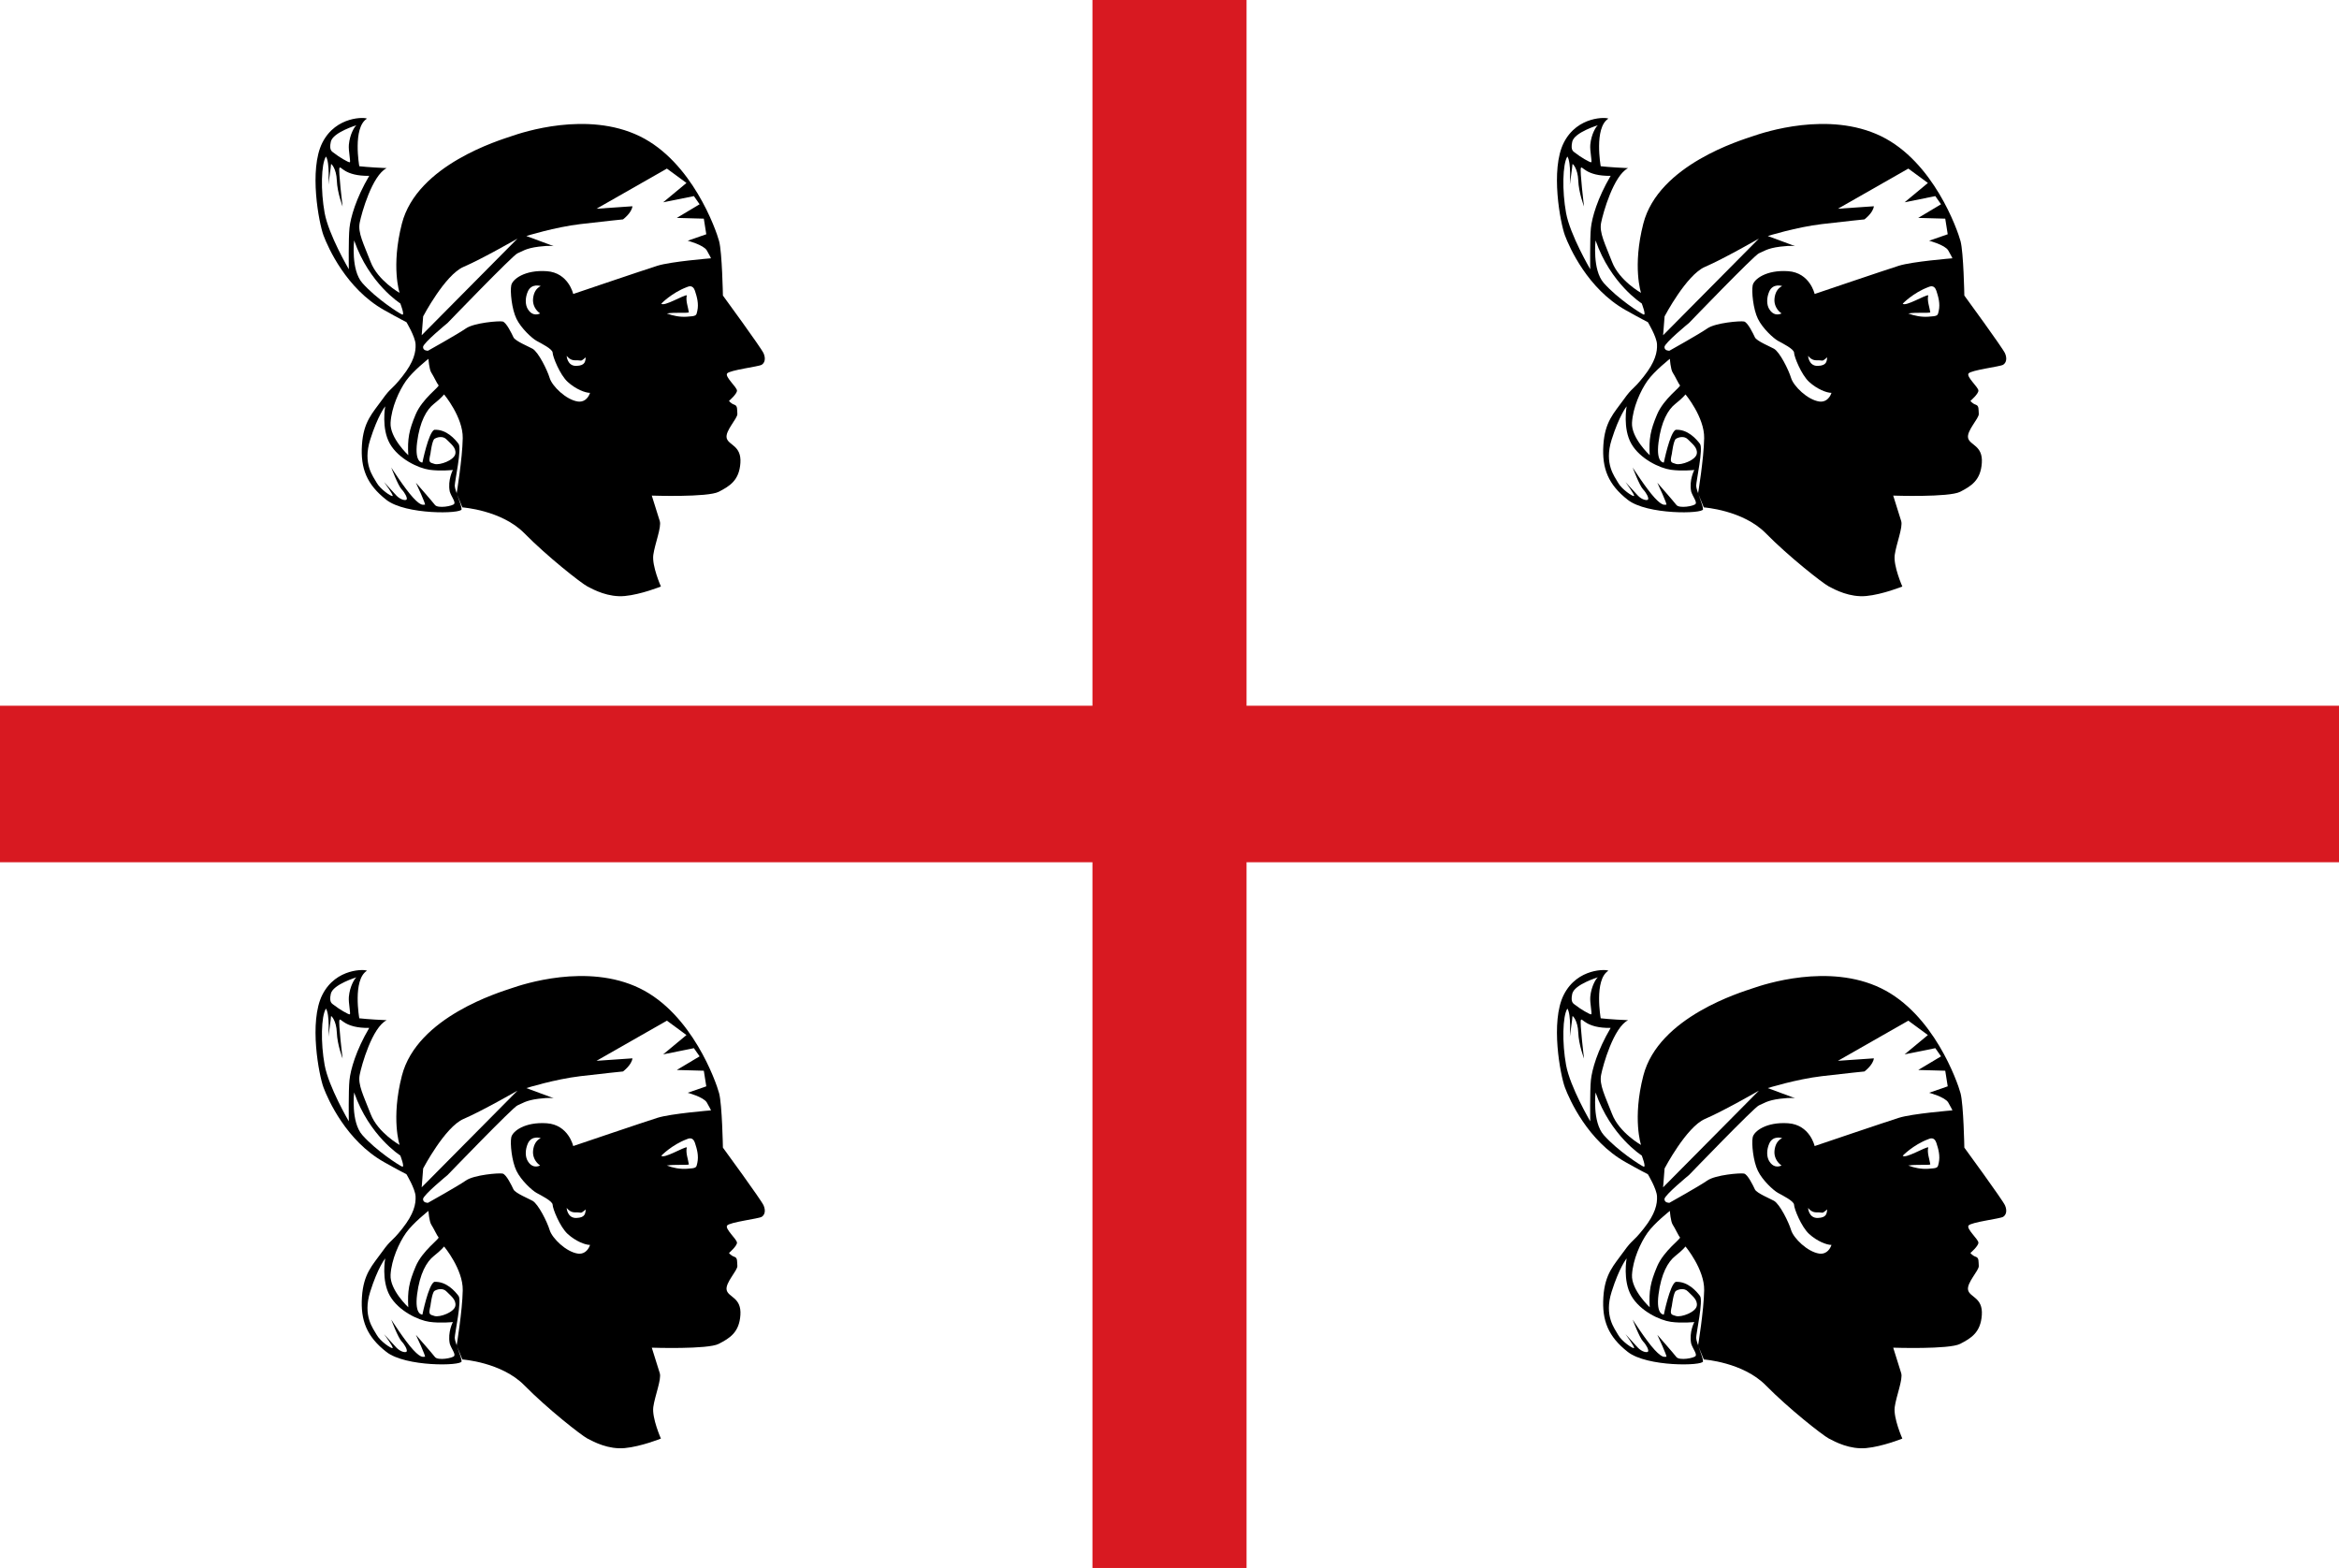
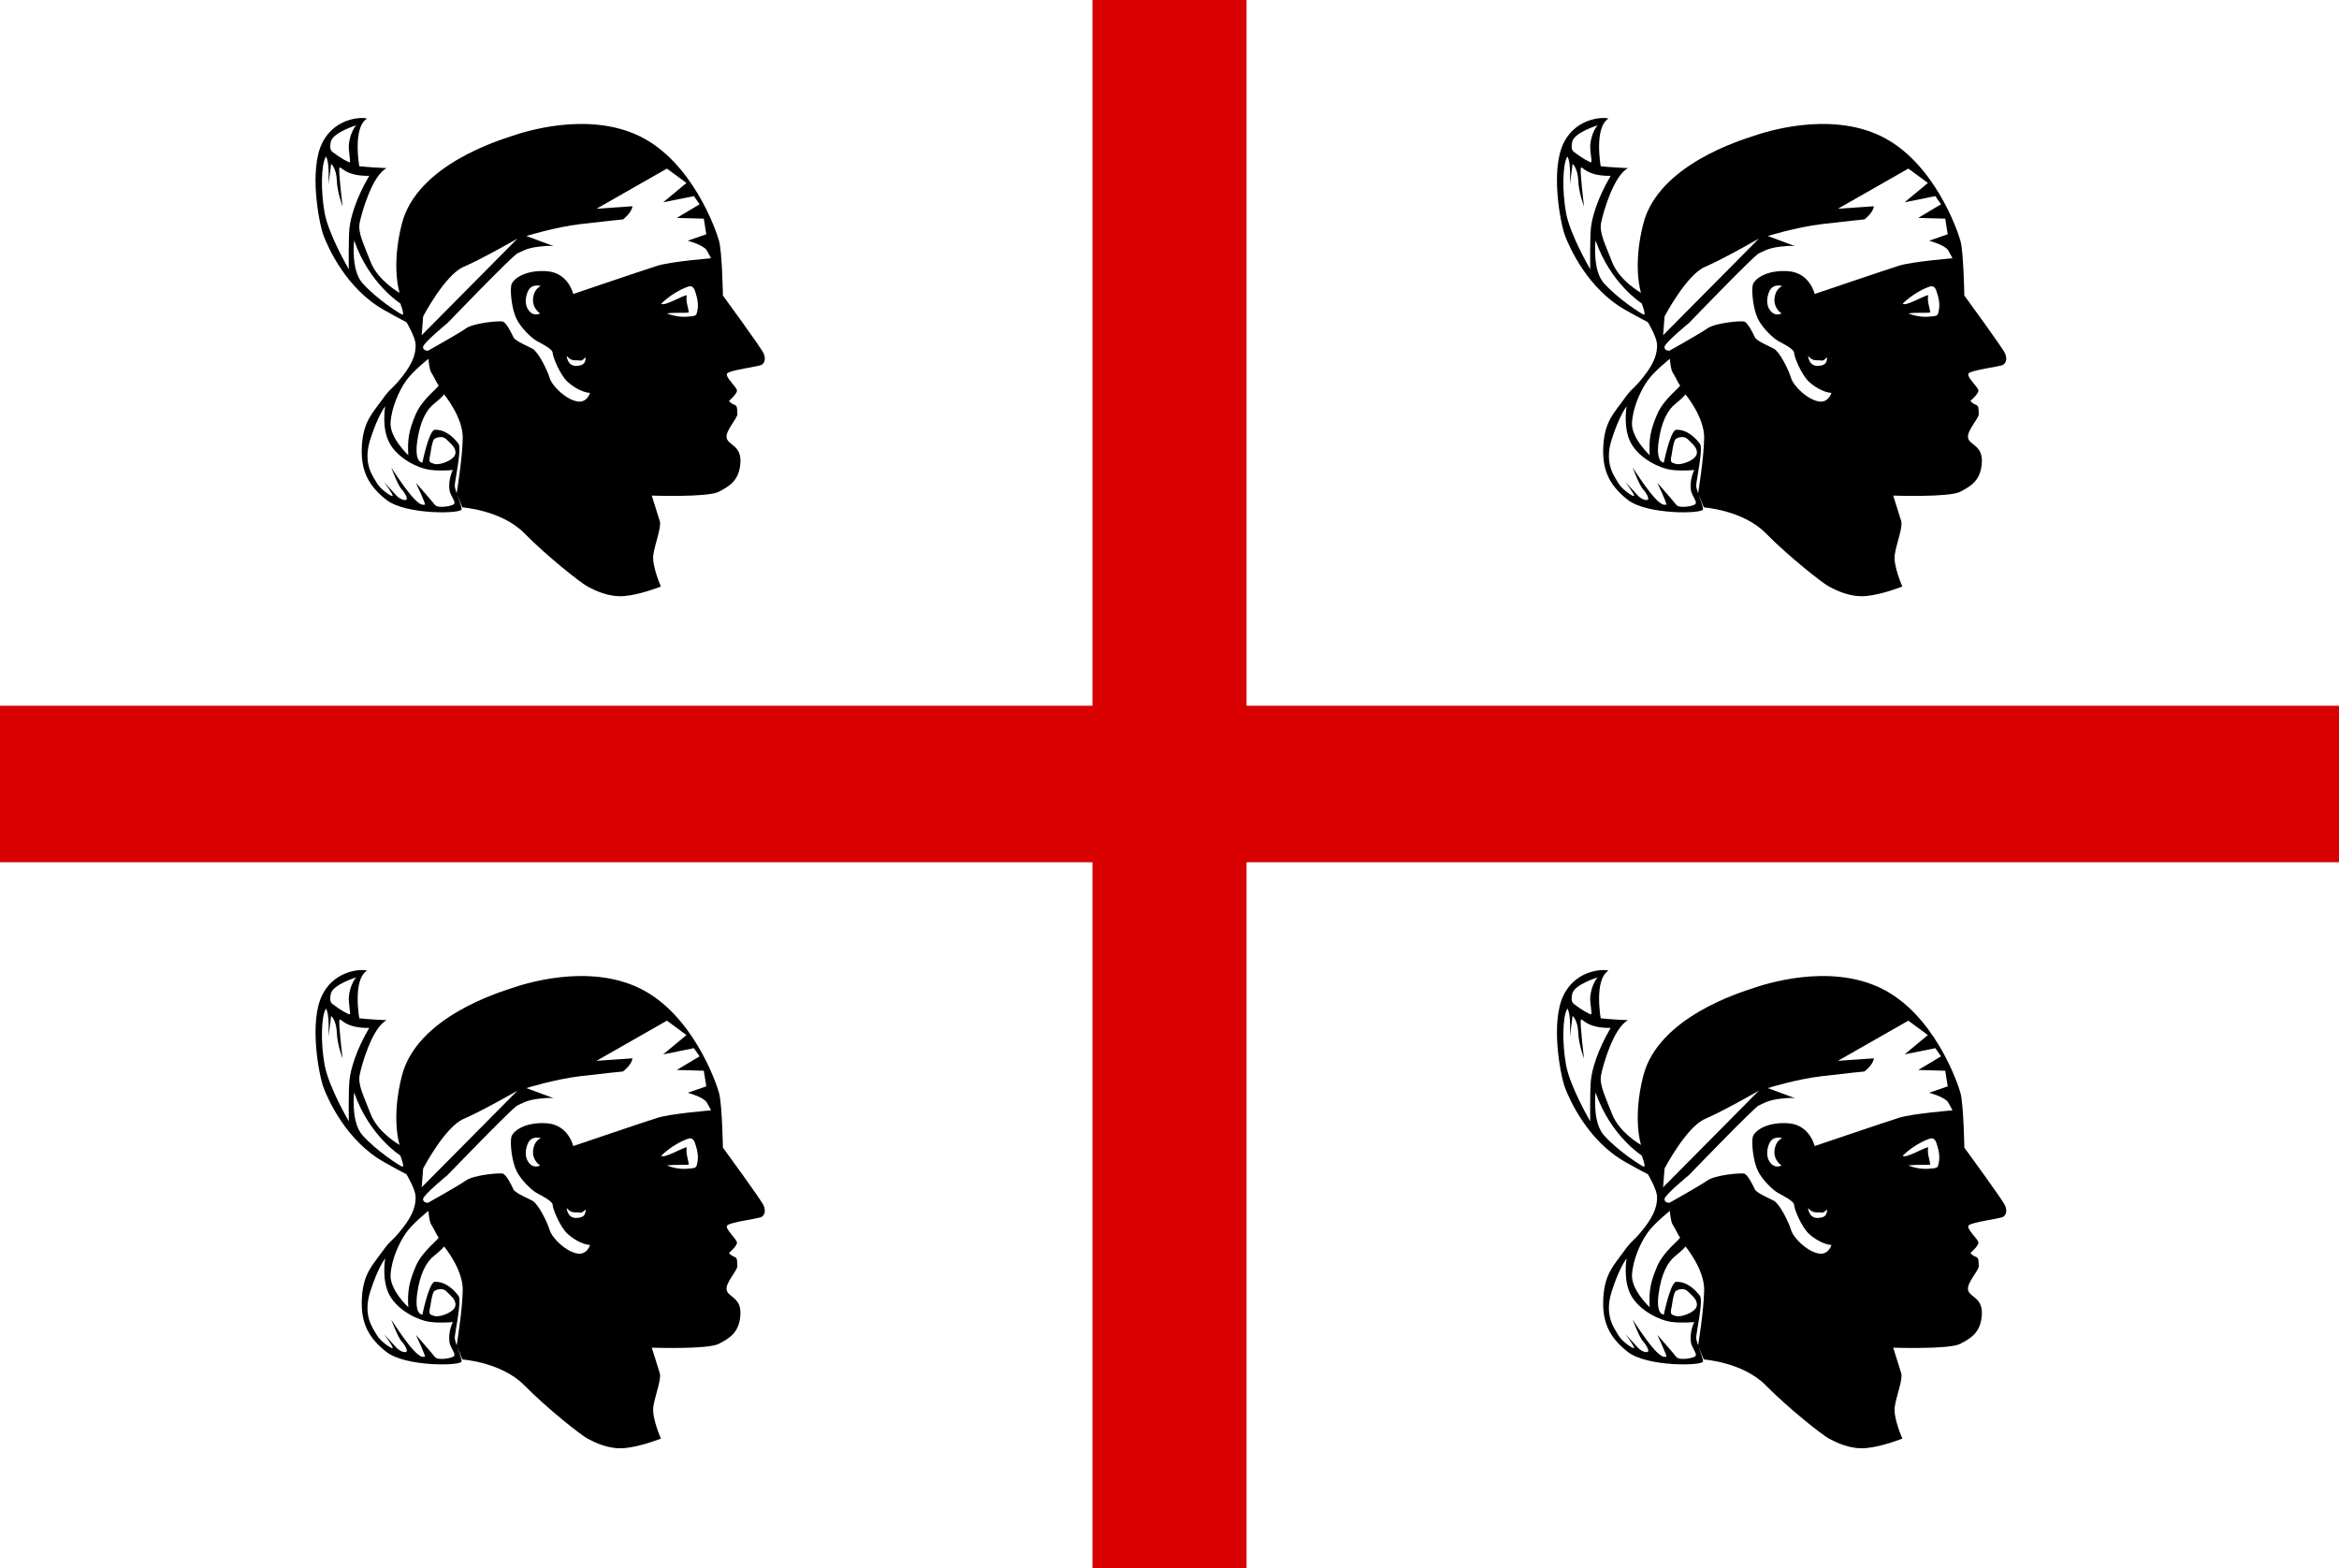
<svg xmlns="http://www.w3.org/2000/svg" version="1.0" width="895" height="600" id="svg2413">
  <defs id="defs2415" />
  <g id="g3688">
    <rect width="895" height="600" x="2.13e-006" y="-5e-007" id="rect3367" style="fill:#ffffff;fill-opacity:1;fill-rule:evenodd;stroke:none;stroke-width:1px;marker:none;visibility:visible;display:inline;overflow:visible;enable-background:accumulate" />
-     <path d="m 418.019,-5e-7 0,270.053 -418.019,0 0,59.894 418.019,0 0,270.053 58.963,0 0,-270.053 418.019,0 0,-59.894 -418.019,0 0,-270.053 -58.963,0 z" id="rect3322" style="fill:#d81921;fill-opacity:1;fill-rule:evenodd;stroke:none;stroke-width:1px;marker:none;visibility:visible;display:inline;overflow:visible;enable-background:accumulate" />
+     <path d="m 418.019,-5e-7 0,270.053 -418.019,0 0,59.894 418.019,0 0,270.053 58.963,0 0,-270.053 418.019,0 0,-59.894 -418.019,0 0,-270.053 -58.963,0 z" id="rect3322" style="fill:#d80000;fill-opacity:1;fill-rule:evenodd;stroke:none;stroke-width:1px;marker:none;visibility:visible;display:inline;overflow:visible;enable-background:accumulate" />
    <g transform="matrix(0.7558127,0,0,0.7558127,127.9549,-67.30734)" id="g3230">
      <path d="m 170.804,48.708 c -0.578,-0.77 -15.598,-1.541 -22.53,12.131 -6.932,13.672 -1.733,40.823 0.578,46.985 2.311,6.162 11.541,26.981 30.618,37.742 7.51,4.236 11.361,6.162 11.361,6.162 0,0 4.429,7.317 4.622,11.169 0.193,3.851 -0.77,8.858 -6.74,16.368 -5.969,7.51 -5.392,5.007 -10.206,11.746 -4.814,6.74 -9.436,10.976 -10.206,22.915 -0.77,11.939 2.503,20.027 12.324,27.729 9.821,7.703 38.128,7.125 38.128,4.814 0,-2.311 -3.466,-9.628 -3.466,-11.939 0,-2.311 3.659,-18.871 1.926,-21.182 -1.733,-2.311 -6.162,-7.51 -12.324,-7.125 -2.947,1.533 -5.969,16.56 -5.969,16.56 0,0 -4.044,0.385 -2.696,-10.206 1.348,-10.591 4.814,-16.56 8.473,-19.449 3.659,-2.888 5.199,-4.814 5.199,-4.814 0,0 9.628,11.554 9.436,22.145 -0.193,10.591 -3.081,27.922 -3.081,27.922 l 2.888,7.125 c 0,0 19.834,1.348 31.388,13.094 11.554,11.746 28.692,25.226 31.966,26.959 3.274,1.733 10.591,5.584 18.871,4.814 8.28,-0.77 18.294,-4.814 18.294,-4.814 0,0 -4.622,-10.398 -3.851,-15.983 0.77,-5.584 4.236,-14.057 3.274,-17.138 -0.963,-3.081 -4.044,-12.902 -4.044,-12.902 0,0 28.307,0.963 33.891,-1.926 5.584,-2.888 10.398,-5.777 10.976,-14.635 0.578,-8.858 -5.969,-8.858 -6.932,-12.517 -0.963,-3.659 5.584,-10.013 5.392,-12.324 -0.193,-2.311 0.193,-4.044 -1.54,-4.622 -1.733,-0.578 -2.696,-1.926 -2.696,-1.926 0,0 4.044,-3.466 4.044,-5.199 0,-1.733 -6.162,-6.932 -5.007,-8.665 1.155,-1.733 15.983,-3.466 17.523,-4.429 1.54,-0.963 2.118,-3.081 0.963,-5.777 -1.155,-2.696 -20.604,-29.27 -20.604,-29.27 0,0 -0.385,-21.76 -1.926,-27.537 -1.541,-5.777 -13.672,-40.246 -40.246,-53.148 -26.574,-12.902 -59.31,-1.926 -64.894,0 -5.584,1.926 -47.784,14.385 -55.458,44.29 -5.584,21.76 -1.155,35.047 -1.155,35.047 0,0 -10.976,-6.162 -14.635,-15.598 -3.659,-9.436 -6.547,-14.827 -5.584,-19.834 0.963,-5.007 6.355,-24.07 13.672,-27.729 -9.05,-0.385 -13.865,-0.963 -13.865,-0.963 0,0 -3.466,-19.449 3.851,-24.07 z" transform="translate(-154.3571,100.4336)" id="path2436" style="fill:#000000;fill-opacity:1;fill-rule:evenodd;stroke:none" />
      <path d="m 164.352,110.333 c 0,0 -1.745,14.911 4.157,21.569 7.085,7.993 18.536,15.278 20.109,15.952 1.573,0.674 -0.899,-5.617 -0.899,-5.617 0,0 -15.723,-9.889 -23.366,-31.904 z" transform="translate(-154.3571,100.4336)" id="path2438" style="fill:#ffffff;fill-opacity:1;fill-rule:evenodd;stroke:none" />
      <path d="m 161.656,124.937 c 0,0 -10.223,-17.413 -12.245,-28.534 -2.022,-11.122 -1.797,-24.715 0.674,-28.534 2.022,3.033 1.236,14.267 1.236,14.267 0,0 1.348,-9.549 1.348,-10.448 0,-0.355 2.696,2.134 2.921,8.313 0.225,6.179 2.921,13.144 2.921,13.144 0,0 -2.247,-18.311 -1.573,-19.547 0.674,-1.236 2.471,4.269 15.053,4.044 -6.74,11.459 -9.436,21.12 -9.998,26.4 -0.562,5.28 -0.337,21.007 -0.337,20.895 z" transform="translate(-154.3571,100.4336)" id="path2440" style="fill:#ffffff;fill-opacity:1;fill-rule:evenodd;stroke:none" />
      <path d="m 212.753,237.458 c 0.794,2.61 2.95,5.106 2.269,6.241 -0.681,1.135 -8.283,2.496 -9.758,0.567 -1.475,-1.929 -9.645,-11.233 -9.645,-11.233 0,0 5.333,11.347 4.539,11.12 -0.794,-0.227 -1.589,1.135 -5.9,-3.518 -4.312,-4.652 -11.12,-15.318 -11.12,-15.318 0,0 3.404,9.077 5.22,11.006 1.815,1.929 2.95,4.312 2.61,5.106 -0.34,0.794 -3.177,0.34 -5.333,-2.042 -2.156,-2.383 -6.127,-6.695 -6.127,-6.695 0,0 4.879,6.581 4.312,7.035 -0.567,0.454 -6.241,-3.404 -8.056,-6.695 -1.815,-3.291 -7.149,-9.531 -3.291,-21.786 3.858,-12.255 7.602,-16.907 7.602,-16.907 0,0 -2.042,11.233 2.383,18.949 4.425,7.716 14.41,12.368 19.97,13.162 5.56,0.794 11.914,0.113 11.914,0.113 0,0 -2.723,5.106 -1.589,10.893 z" transform="translate(-154.3571,100.4336)" id="path2442" style="fill:#ffffff;fill-opacity:1;fill-rule:evenodd;stroke:none" />
      <path d="m 202.995,218.281 c 0,0 0.794,-6.695 2.042,-7.489 1.248,-0.794 4.198,-1.702 6.127,0.34 1.929,2.042 4.993,4.085 4.425,7.262 -0.567,3.177 -7.829,5.9 -10.553,5.106 -2.723,-0.794 -3.064,-0.794 -2.042,-5.22 z" transform="translate(-154.3571,100.4336)" id="path2444" style="fill:#ffffff;fill-opacity:1;fill-rule:evenodd;stroke:none" />
      <path d="m 191.761,219.076 c 0,0 -9.418,-8.737 -8.964,-16.453 0.454,-7.716 4.312,-16.226 7.829,-21.219 3.518,-4.993 11.347,-11.12 11.347,-11.12 0,0 0.34,5.333 1.475,7.035 1.135,1.702 2.95,5.673 3.631,6.354 0.681,0.681 -8.17,6.695 -11.574,14.751 -3.404,8.056 -4.198,12.482 -3.744,20.651 z" transform="translate(-154.3571,100.4336)" id="path2446" style="fill:#ffffff;fill-opacity:1;fill-rule:evenodd;stroke:none" />
      <path d="m 319.849,142.357 c 0,0 5.281,-5.508 12.947,-8.381 0.702,-0.263 2.998,-1.431 4.088,1.84 1.09,3.271 1.961,6.606 1.227,10.085 -0.54,2.555 -0.371,2.758 -5.383,3.066 -3.471,0.214 -6.837,-0.442 -10.085,-1.635 4.02,-0.681 9.67,-0.072 11.175,-0.545 -0.36,-2.571 -1.749,-6.064 -1.022,-8.654 -1.295,-0.409 -11.602,5.904 -12.947,4.225 z" transform="translate(-154.3571,100.4336)" id="path2448" style="fill:#ffffff;fill-opacity:1;fill-rule:evenodd;stroke:none" />
      <path d="m 165.597,52.005 c 0,0 -12.033,3.609 -13.058,8.39 -1.025,4.781 0.804,4.962 2.038,6 1.723,1.45 7.036,4.645 7.582,4.372 0.546,-0.273 -0.758,-5.717 -0.478,-8.88 0.478,-5.396 3.028,-9.472 3.916,-9.882 z" transform="translate(-154.3571,100.4336)" id="path3220" style="fill:#ffffff;fill-opacity:1;fill-rule:evenodd;stroke:none;stroke-width:1px;marker:none;visibility:visible;display:inline;overflow:visible;enable-background:accumulate" />
      <path d="m 305.246,93.047 -18.192,1.255 35.631,-20.325 9.911,7.277 -11.793,9.786 15.557,-3.137 2.886,4.14 -11.542,6.9 13.675,0.376 1.255,7.904 -9.41,3.262 c 0,0 8.03,2.133 9.66,4.893 1.631,2.76 2.133,4.015 2.133,4.015 0,0 -20.325,1.631 -27.1,3.764 -6.775,2.133 -42.657,14.303 -42.657,14.303 0,0 -2.384,-10.79 -13.424,-11.542 -11.041,-0.753 -17.314,4.015 -17.941,7.151 -0.627,3.137 0.251,12.044 2.635,16.937 2.384,4.893 7.904,9.911 10.162,11.166 2.258,1.255 8.155,4.14 8.155,6.022 0,1.882 3.638,11.166 7.653,14.804 4.015,3.638 8.782,5.52 11.291,5.52 -1.129,3.262 -3.513,4.768 -6.148,4.391 -5.994,-0.856 -13.048,-7.779 -14.303,-11.919 -1.255,-4.14 -5.724,-13.128 -8.657,-14.804 -1.756,-1.004 -8.782,-3.889 -9.66,-5.771 -0.878,-1.882 -3.638,-7.653 -5.52,-8.029 -1.882,-0.376 -14.428,0.627 -18.568,3.513 -4.14,2.886 -19.196,11.291 -19.196,11.291 0,0 -2.509,0.125 -2.509,-1.882 0,-2.007 12.421,-12.17 12.421,-12.17 0,0 33.122,-34.376 35.38,-35.255 2.258,-0.878 4.066,-2.556 10.79,-3.387 6.029,-0.746 7.653,-0.227 7.653,-0.227 l -13.943,-5.161 c 0,0 14.404,-4.493 27.367,-6.029 12.024,-1.425 21.579,-2.384 21.579,-2.384 0,0 4.391,-3.262 4.768,-6.649 z" transform="translate(-154.3571,100.4336)" id="path3222" style="fill:#ffffff;fill-opacity:1;fill-rule:evenodd;stroke:none;stroke-width:1px;marker:none;visibility:visible;display:inline;overflow:visible;enable-background:accumulate" />
      <path d="m 198.547,158.348 0.746,-9.547 c 0,0 11.039,-21.033 20.436,-25.061 9.398,-4.028 27.298,-14.32 27.298,-14.32 l -48.481,48.928 z" transform="translate(-154.3571,100.4336)" id="path3224" style="fill:#ffffff;fill-opacity:1;fill-rule:evenodd;stroke:none;stroke-width:1px;marker:none;visibility:visible;display:inline;overflow:visible;enable-background:accumulate" />
      <path d="m 258.812,133.436 c 0,0 -4.667,-1.592 -6.564,2.834 -1.343,3.133 -1.343,6.564 0,8.801 1.858,3.096 4.326,3.133 6.265,2.238 -2.387,-1.641 -3.878,-4.475 -3.58,-7.459 0.298,-2.983 1.492,-5.221 3.878,-6.414 z" transform="translate(-154.3571,100.4336)" id="path3226" style="fill:#ffffff;fill-opacity:1;fill-rule:evenodd;stroke:none" />
      <path d="m 271.939,168.79 c 0,0 0.298,5.221 4.923,5.072 4.624,-0.149 4.475,-2.387 4.773,-4.326 -2.834,2.387 -2.083,1.492 -4.326,1.492 -1.492,-10e-6 -3.282,0.298 -5.37,-2.238 z" transform="translate(-154.3571,100.4336)" id="path3228" style="fill:#ffffff;fill-opacity:1;fill-rule:evenodd;stroke:none" />
    </g>
    <g transform="matrix(0.7558127,0,0,0.7558127,602.9768,-67.30734)" id="g3230-1">
      <path d="m 170.804,48.708 c -0.578,-0.77 -15.598,-1.541 -22.53,12.131 -6.932,13.672 -1.733,40.823 0.578,46.985 2.311,6.162 11.541,26.981 30.618,37.742 7.51,4.236 11.361,6.162 11.361,6.162 0,0 4.429,7.317 4.622,11.169 0.193,3.851 -0.77,8.858 -6.74,16.368 -5.969,7.51 -5.392,5.007 -10.206,11.746 -4.814,6.74 -9.436,10.976 -10.206,22.915 -0.77,11.939 2.503,20.027 12.324,27.729 9.821,7.703 38.128,7.125 38.128,4.814 0,-2.311 -3.466,-9.628 -3.466,-11.939 0,-2.311 3.659,-18.871 1.926,-21.182 -1.733,-2.311 -6.162,-7.51 -12.324,-7.125 -2.947,1.533 -5.969,16.56 -5.969,16.56 0,0 -4.044,0.385 -2.696,-10.206 1.348,-10.591 4.814,-16.56 8.473,-19.449 3.659,-2.888 5.199,-4.814 5.199,-4.814 0,0 9.628,11.554 9.436,22.145 -0.193,10.591 -3.081,27.922 -3.081,27.922 l 2.888,7.125 c 0,0 19.834,1.348 31.388,13.094 11.554,11.746 28.692,25.226 31.966,26.959 3.274,1.733 10.591,5.584 18.871,4.814 8.28,-0.77 18.294,-4.814 18.294,-4.814 0,0 -4.622,-10.398 -3.851,-15.983 0.77,-5.584 4.236,-14.057 3.274,-17.138 -0.963,-3.081 -4.044,-12.902 -4.044,-12.902 0,0 28.307,0.963 33.891,-1.926 5.584,-2.888 10.398,-5.777 10.976,-14.635 0.578,-8.858 -5.969,-8.858 -6.932,-12.517 -0.963,-3.659 5.584,-10.013 5.392,-12.324 -0.193,-2.311 0.193,-4.044 -1.54,-4.622 -1.733,-0.578 -2.696,-1.926 -2.696,-1.926 0,0 4.044,-3.466 4.044,-5.199 0,-1.733 -6.162,-6.932 -5.007,-8.665 1.155,-1.733 15.983,-3.466 17.523,-4.429 1.54,-0.963 2.118,-3.081 0.963,-5.777 -1.155,-2.696 -20.604,-29.27 -20.604,-29.27 0,0 -0.385,-21.76 -1.926,-27.537 -1.541,-5.777 -13.672,-40.246 -40.246,-53.148 -26.574,-12.902 -59.31,-1.926 -64.894,0 -5.584,1.926 -47.784,14.385 -55.458,44.29 -5.584,21.76 -1.155,35.047 -1.155,35.047 0,0 -10.976,-6.162 -14.635,-15.598 -3.659,-9.436 -6.547,-14.827 -5.584,-19.834 0.963,-5.007 6.355,-24.07 13.672,-27.729 -9.05,-0.385 -13.865,-0.963 -13.865,-0.963 0,0 -3.466,-19.449 3.851,-24.07 z" transform="translate(-154.3571,100.4336)" id="path2436-7" style="fill:#000000;fill-opacity:1;fill-rule:evenodd;stroke:none" />
      <path d="m 164.352,110.333 c 0,0 -1.745,14.911 4.157,21.569 7.085,7.993 18.536,15.278 20.109,15.952 1.573,0.674 -0.899,-5.617 -0.899,-5.617 0,0 -15.723,-9.889 -23.366,-31.904 z" transform="translate(-154.3571,100.4336)" id="path2438-4" style="fill:#ffffff;fill-opacity:1;fill-rule:evenodd;stroke:none" />
      <path d="m 161.656,124.937 c 0,0 -10.223,-17.413 -12.245,-28.534 -2.022,-11.122 -1.797,-24.715 0.674,-28.534 2.022,3.033 1.236,14.267 1.236,14.267 0,0 1.348,-9.549 1.348,-10.448 0,-0.355 2.696,2.134 2.921,8.313 0.225,6.179 2.921,13.144 2.921,13.144 0,0 -2.247,-18.311 -1.573,-19.547 0.674,-1.236 2.471,4.269 15.053,4.044 -6.74,11.459 -9.436,21.12 -9.998,26.4 -0.562,5.28 -0.337,21.007 -0.337,20.895 z" transform="translate(-154.3571,100.4336)" id="path2440-0" style="fill:#ffffff;fill-opacity:1;fill-rule:evenodd;stroke:none" />
      <path d="m 212.753,237.458 c 0.794,2.61 2.95,5.106 2.269,6.241 -0.681,1.135 -8.283,2.496 -9.758,0.567 -1.475,-1.929 -9.645,-11.233 -9.645,-11.233 0,0 5.333,11.347 4.539,11.12 -0.794,-0.227 -1.589,1.135 -5.9,-3.518 -4.312,-4.652 -11.12,-15.318 -11.12,-15.318 0,0 3.404,9.077 5.22,11.006 1.815,1.929 2.95,4.312 2.61,5.106 -0.34,0.794 -3.177,0.34 -5.333,-2.042 -2.156,-2.383 -6.127,-6.695 -6.127,-6.695 0,0 4.879,6.581 4.312,7.035 -0.567,0.454 -6.241,-3.404 -8.056,-6.695 -1.815,-3.291 -7.149,-9.531 -3.291,-21.786 3.858,-12.255 7.602,-16.907 7.602,-16.907 0,0 -2.042,11.233 2.383,18.949 4.425,7.716 14.41,12.368 19.97,13.162 5.56,0.794 11.914,0.113 11.914,0.113 0,0 -2.723,5.106 -1.589,10.893 z" transform="translate(-154.3571,100.4336)" id="path2442-9" style="fill:#ffffff;fill-opacity:1;fill-rule:evenodd;stroke:none" />
      <path d="m 202.995,218.281 c 0,0 0.794,-6.695 2.042,-7.489 1.248,-0.794 4.198,-1.702 6.127,0.34 1.929,2.042 4.993,4.085 4.425,7.262 -0.567,3.177 -7.829,5.9 -10.553,5.106 -2.723,-0.794 -3.064,-0.794 -2.042,-5.22 z" transform="translate(-154.3571,100.4336)" id="path2444-4" style="fill:#ffffff;fill-opacity:1;fill-rule:evenodd;stroke:none" />
      <path d="m 191.761,219.076 c 0,0 -9.418,-8.737 -8.964,-16.453 0.454,-7.716 4.312,-16.226 7.829,-21.219 3.518,-4.993 11.347,-11.12 11.347,-11.12 0,0 0.34,5.333 1.475,7.035 1.135,1.702 2.95,5.673 3.631,6.354 0.681,0.681 -8.17,6.695 -11.574,14.751 -3.404,8.056 -4.198,12.482 -3.744,20.651 z" transform="translate(-154.3571,100.4336)" id="path2446-8" style="fill:#ffffff;fill-opacity:1;fill-rule:evenodd;stroke:none" />
      <path d="m 319.849,142.357 c 0,0 5.281,-5.508 12.947,-8.381 0.702,-0.263 2.998,-1.431 4.088,1.84 1.09,3.271 1.961,6.606 1.227,10.085 -0.54,2.555 -0.371,2.758 -5.383,3.066 -3.471,0.214 -6.837,-0.442 -10.085,-1.635 4.02,-0.681 9.67,-0.072 11.175,-0.545 -0.36,-2.571 -1.749,-6.064 -1.022,-8.654 -1.295,-0.409 -11.602,5.904 -12.947,4.225 z" transform="translate(-154.3571,100.4336)" id="path2448-8" style="fill:#ffffff;fill-opacity:1;fill-rule:evenodd;stroke:none" />
      <path d="m 165.597,52.005 c 0,0 -12.033,3.609 -13.058,8.39 -1.025,4.781 0.804,4.962 2.038,6 1.723,1.45 7.036,4.645 7.582,4.372 0.546,-0.273 -0.758,-5.717 -0.478,-8.88 0.478,-5.396 3.028,-9.472 3.916,-9.882 z" transform="translate(-154.3571,100.4336)" id="path3220-2" style="fill:#ffffff;fill-opacity:1;fill-rule:evenodd;stroke:none;stroke-width:1px;marker:none;visibility:visible;display:inline;overflow:visible;enable-background:accumulate" />
      <path d="m 305.246,93.047 -18.192,1.255 35.631,-20.325 9.911,7.277 -11.793,9.786 15.557,-3.137 2.886,4.14 -11.542,6.9 13.675,0.376 1.255,7.904 -9.41,3.262 c 0,0 8.03,2.133 9.66,4.893 1.631,2.76 2.133,4.015 2.133,4.015 0,0 -20.325,1.631 -27.1,3.764 -6.775,2.133 -42.657,14.303 -42.657,14.303 0,0 -2.384,-10.79 -13.424,-11.542 -11.041,-0.753 -17.314,4.015 -17.941,7.151 -0.627,3.137 0.251,12.044 2.635,16.937 2.384,4.893 7.904,9.911 10.162,11.166 2.258,1.255 8.155,4.14 8.155,6.022 0,1.882 3.638,11.166 7.653,14.804 4.015,3.638 8.782,5.52 11.291,5.52 -1.129,3.262 -3.513,4.768 -6.148,4.391 -5.994,-0.856 -13.048,-7.779 -14.303,-11.919 -1.255,-4.14 -5.724,-13.128 -8.657,-14.804 -1.756,-1.004 -8.782,-3.889 -9.66,-5.771 -0.878,-1.882 -3.638,-7.653 -5.52,-8.029 -1.882,-0.376 -14.428,0.627 -18.568,3.513 -4.14,2.886 -19.196,11.291 -19.196,11.291 0,0 -2.509,0.125 -2.509,-1.882 0,-2.007 12.421,-12.17 12.421,-12.17 0,0 33.122,-34.376 35.38,-35.255 2.258,-0.878 4.066,-2.556 10.79,-3.387 6.029,-0.746 7.653,-0.227 7.653,-0.227 l -13.943,-5.161 c 0,0 14.404,-4.493 27.367,-6.029 12.024,-1.425 21.579,-2.384 21.579,-2.384 0,0 4.391,-3.262 4.768,-6.649 z" transform="translate(-154.3571,100.4336)" id="path3222-4" style="fill:#ffffff;fill-opacity:1;fill-rule:evenodd;stroke:none;stroke-width:1px;marker:none;visibility:visible;display:inline;overflow:visible;enable-background:accumulate" />
      <path d="m 198.547,158.348 0.746,-9.547 c 0,0 11.039,-21.033 20.436,-25.061 9.398,-4.028 27.298,-14.32 27.298,-14.32 l -48.481,48.928 z" transform="translate(-154.3571,100.4336)" id="path3224-5" style="fill:#ffffff;fill-opacity:1;fill-rule:evenodd;stroke:none;stroke-width:1px;marker:none;visibility:visible;display:inline;overflow:visible;enable-background:accumulate" />
      <path d="m 258.812,133.436 c 0,0 -4.667,-1.592 -6.564,2.834 -1.343,3.133 -1.343,6.564 0,8.801 1.858,3.096 4.326,3.133 6.265,2.238 -2.387,-1.641 -3.878,-4.475 -3.58,-7.459 0.298,-2.983 1.492,-5.221 3.878,-6.414 z" transform="translate(-154.3571,100.4336)" id="path3226-5" style="fill:#ffffff;fill-opacity:1;fill-rule:evenodd;stroke:none" />
      <path d="m 271.939,168.79 c 0,0 0.298,5.221 4.923,5.072 4.624,-0.149 4.475,-2.387 4.773,-4.326 -2.834,2.387 -2.083,1.492 -4.326,1.492 -1.492,-10e-6 -3.282,0.298 -5.37,-2.238 z" transform="translate(-154.3571,100.4336)" id="path3228-1" style="fill:#ffffff;fill-opacity:1;fill-rule:evenodd;stroke:none" />
    </g>
    <g transform="matrix(0.7558127,0,0,0.7558127,127.9549,258.745)" id="g3230-7">
      <path d="m 170.804,48.708 c -0.578,-0.77 -15.598,-1.541 -22.53,12.131 -6.932,13.672 -1.733,40.823 0.578,46.985 2.311,6.162 11.541,26.981 30.618,37.742 7.51,4.236 11.361,6.162 11.361,6.162 0,0 4.429,7.317 4.622,11.169 0.193,3.851 -0.77,8.858 -6.74,16.368 -5.969,7.51 -5.392,5.007 -10.206,11.746 -4.814,6.74 -9.436,10.976 -10.206,22.915 -0.77,11.939 2.503,20.027 12.324,27.729 9.821,7.703 38.128,7.125 38.128,4.814 0,-2.311 -3.466,-9.628 -3.466,-11.939 0,-2.311 3.659,-18.871 1.926,-21.182 -1.733,-2.311 -6.162,-7.51 -12.324,-7.125 -2.947,1.533 -5.969,16.56 -5.969,16.56 0,0 -4.044,0.385 -2.696,-10.206 1.348,-10.591 4.814,-16.56 8.473,-19.449 3.659,-2.888 5.199,-4.814 5.199,-4.814 0,0 9.628,11.554 9.436,22.145 -0.193,10.591 -3.081,27.922 -3.081,27.922 l 2.888,7.125 c 0,0 19.834,1.348 31.388,13.094 11.554,11.746 28.692,25.226 31.966,26.959 3.274,1.733 10.591,5.584 18.871,4.814 8.28,-0.77 18.294,-4.814 18.294,-4.814 0,0 -4.622,-10.398 -3.851,-15.983 0.77,-5.584 4.236,-14.057 3.274,-17.138 -0.963,-3.081 -4.044,-12.902 -4.044,-12.902 0,0 28.307,0.963 33.891,-1.926 5.584,-2.888 10.398,-5.777 10.976,-14.635 0.578,-8.858 -5.969,-8.858 -6.932,-12.517 -0.963,-3.659 5.584,-10.013 5.392,-12.324 -0.193,-2.311 0.193,-4.044 -1.54,-4.622 -1.733,-0.578 -2.696,-1.926 -2.696,-1.926 0,0 4.044,-3.466 4.044,-5.199 0,-1.733 -6.162,-6.932 -5.007,-8.665 1.155,-1.733 15.983,-3.466 17.523,-4.429 1.54,-0.963 2.118,-3.081 0.963,-5.777 -1.155,-2.696 -20.604,-29.27 -20.604,-29.27 0,0 -0.385,-21.76 -1.926,-27.537 -1.541,-5.777 -13.672,-40.246 -40.246,-53.148 -26.574,-12.902 -59.31,-1.926 -64.894,0 -5.584,1.926 -47.784,14.385 -55.458,44.29 -5.584,21.76 -1.155,35.047 -1.155,35.047 0,0 -10.976,-6.162 -14.635,-15.598 -3.659,-9.436 -6.547,-14.827 -5.584,-19.834 0.963,-5.007 6.355,-24.07 13.672,-27.729 -9.05,-0.385 -13.865,-0.963 -13.865,-0.963 0,0 -3.466,-19.449 3.851,-24.07 z" transform="translate(-154.3571,100.4336)" id="path2436-1" style="fill:#000000;fill-opacity:1;fill-rule:evenodd;stroke:none" />
      <path d="m 164.352,110.333 c 0,0 -1.745,14.911 4.157,21.569 7.085,7.993 18.536,15.278 20.109,15.952 1.573,0.674 -0.899,-5.617 -0.899,-5.617 0,0 -15.723,-9.889 -23.366,-31.904 z" transform="translate(-154.3571,100.4336)" id="path2438-1" style="fill:#ffffff;fill-opacity:1;fill-rule:evenodd;stroke:none" />
      <path d="m 161.656,124.937 c 0,0 -10.223,-17.413 -12.245,-28.534 -2.022,-11.122 -1.797,-24.715 0.674,-28.534 2.022,3.033 1.236,14.267 1.236,14.267 0,0 1.348,-9.549 1.348,-10.448 0,-0.355 2.696,2.134 2.921,8.313 0.225,6.179 2.921,13.144 2.921,13.144 0,0 -2.247,-18.311 -1.573,-19.547 0.674,-1.236 2.471,4.269 15.053,4.044 -6.74,11.459 -9.436,21.12 -9.998,26.4 -0.562,5.28 -0.337,21.007 -0.337,20.895 z" transform="translate(-154.3571,100.4336)" id="path2440-5" style="fill:#ffffff;fill-opacity:1;fill-rule:evenodd;stroke:none" />
      <path d="m 212.753,237.458 c 0.794,2.61 2.95,5.106 2.269,6.241 -0.681,1.135 -8.283,2.496 -9.758,0.567 -1.475,-1.929 -9.645,-11.233 -9.645,-11.233 0,0 5.333,11.347 4.539,11.12 -0.794,-0.227 -1.589,1.135 -5.9,-3.518 -4.312,-4.652 -11.12,-15.318 -11.12,-15.318 0,0 3.404,9.077 5.22,11.006 1.815,1.929 2.95,4.312 2.61,5.106 -0.34,0.794 -3.177,0.34 -5.333,-2.042 -2.156,-2.383 -6.127,-6.695 -6.127,-6.695 0,0 4.879,6.581 4.312,7.035 -0.567,0.454 -6.241,-3.404 -8.056,-6.695 -1.815,-3.291 -7.149,-9.531 -3.291,-21.786 3.858,-12.255 7.602,-16.907 7.602,-16.907 0,0 -2.042,11.233 2.383,18.949 4.425,7.716 14.41,12.368 19.97,13.162 5.56,0.794 11.914,0.113 11.914,0.113 0,0 -2.723,5.106 -1.589,10.893 z" transform="translate(-154.3571,100.4336)" id="path2442-2" style="fill:#ffffff;fill-opacity:1;fill-rule:evenodd;stroke:none" />
      <path d="m 202.995,218.281 c 0,0 0.794,-6.695 2.042,-7.489 1.248,-0.794 4.198,-1.702 6.127,0.34 1.929,2.042 4.993,4.085 4.425,7.262 -0.567,3.177 -7.829,5.9 -10.553,5.106 -2.723,-0.794 -3.064,-0.794 -2.042,-5.22 z" transform="translate(-154.3571,100.4336)" id="path2444-7" style="fill:#ffffff;fill-opacity:1;fill-rule:evenodd;stroke:none" />
      <path d="m 191.761,219.076 c 0,0 -9.418,-8.737 -8.964,-16.453 0.454,-7.716 4.312,-16.226 7.829,-21.219 3.518,-4.993 11.347,-11.12 11.347,-11.12 0,0 0.34,5.333 1.475,7.035 1.135,1.702 2.95,5.673 3.631,6.354 0.681,0.681 -8.17,6.695 -11.574,14.751 -3.404,8.056 -4.198,12.482 -3.744,20.651 z" transform="translate(-154.3571,100.4336)" id="path2446-6" style="fill:#ffffff;fill-opacity:1;fill-rule:evenodd;stroke:none" />
      <path d="m 319.849,142.357 c 0,0 5.281,-5.508 12.947,-8.381 0.702,-0.263 2.998,-1.431 4.088,1.84 1.09,3.271 1.961,6.606 1.227,10.085 -0.54,2.555 -0.371,2.758 -5.383,3.066 -3.471,0.214 -6.837,-0.442 -10.085,-1.635 4.02,-0.681 9.67,-0.072 11.175,-0.545 -0.36,-2.571 -1.749,-6.064 -1.022,-8.654 -1.295,-0.409 -11.602,5.904 -12.947,4.225 z" transform="translate(-154.3571,100.4336)" id="path2448-1" style="fill:#ffffff;fill-opacity:1;fill-rule:evenodd;stroke:none" />
      <path d="m 165.597,52.005 c 0,0 -12.033,3.609 -13.058,8.39 -1.025,4.781 0.804,4.962 2.038,6 1.723,1.45 7.036,4.645 7.582,4.372 0.546,-0.273 -0.758,-5.717 -0.478,-8.88 0.478,-5.396 3.028,-9.472 3.916,-9.882 z" transform="translate(-154.3571,100.4336)" id="path3220-4" style="fill:#ffffff;fill-opacity:1;fill-rule:evenodd;stroke:none;stroke-width:1px;marker:none;visibility:visible;display:inline;overflow:visible;enable-background:accumulate" />
      <path d="m 305.246,93.047 -18.192,1.255 35.631,-20.325 9.911,7.277 -11.793,9.786 15.557,-3.137 2.886,4.14 -11.542,6.9 13.675,0.376 1.255,7.904 -9.41,3.262 c 0,0 8.03,2.133 9.66,4.893 1.631,2.76 2.133,4.015 2.133,4.015 0,0 -20.325,1.631 -27.1,3.764 -6.775,2.133 -42.657,14.303 -42.657,14.303 0,0 -2.384,-10.79 -13.424,-11.542 -11.041,-0.753 -17.314,4.015 -17.941,7.151 -0.627,3.137 0.251,12.044 2.635,16.937 2.384,4.893 7.904,9.911 10.162,11.166 2.258,1.255 8.155,4.14 8.155,6.022 0,1.882 3.638,11.166 7.653,14.804 4.015,3.638 8.782,5.52 11.291,5.52 -1.129,3.262 -3.513,4.768 -6.148,4.391 -5.994,-0.856 -13.048,-7.779 -14.303,-11.919 -1.255,-4.14 -5.724,-13.128 -8.657,-14.804 -1.756,-1.004 -8.782,-3.889 -9.66,-5.771 -0.878,-1.882 -3.638,-7.653 -5.52,-8.029 -1.882,-0.376 -14.428,0.627 -18.568,3.513 -4.14,2.886 -19.196,11.291 -19.196,11.291 0,0 -2.509,0.125 -2.509,-1.882 0,-2.007 12.421,-12.17 12.421,-12.17 0,0 33.122,-34.376 35.38,-35.255 2.258,-0.878 4.066,-2.556 10.79,-3.387 6.029,-0.746 7.653,-0.227 7.653,-0.227 l -13.943,-5.161 c 0,0 14.404,-4.493 27.367,-6.029 12.024,-1.425 21.579,-2.384 21.579,-2.384 0,0 4.391,-3.262 4.768,-6.649 z" transform="translate(-154.3571,100.4336)" id="path3222-2" style="fill:#ffffff;fill-opacity:1;fill-rule:evenodd;stroke:none;stroke-width:1px;marker:none;visibility:visible;display:inline;overflow:visible;enable-background:accumulate" />
      <path d="m 198.547,158.348 0.746,-9.547 c 0,0 11.039,-21.033 20.436,-25.061 9.398,-4.028 27.298,-14.32 27.298,-14.32 l -48.481,48.928 z" transform="translate(-154.3571,100.4336)" id="path3224-3" style="fill:#ffffff;fill-opacity:1;fill-rule:evenodd;stroke:none;stroke-width:1px;marker:none;visibility:visible;display:inline;overflow:visible;enable-background:accumulate" />
      <path d="m 258.812,133.436 c 0,0 -4.667,-1.592 -6.564,2.834 -1.343,3.133 -1.343,6.564 0,8.801 1.858,3.096 4.326,3.133 6.265,2.238 -2.387,-1.641 -3.878,-4.475 -3.58,-7.459 0.298,-2.983 1.492,-5.221 3.878,-6.414 z" transform="translate(-154.3571,100.4336)" id="path3226-2" style="fill:#ffffff;fill-opacity:1;fill-rule:evenodd;stroke:none" />
      <path d="m 271.939,168.79 c 0,0 0.298,5.221 4.923,5.072 4.624,-0.149 4.475,-2.387 4.773,-4.326 -2.834,2.387 -2.083,1.492 -4.326,1.492 -1.492,-10e-6 -3.282,0.298 -5.37,-2.238 z" transform="translate(-154.3571,100.4336)" id="path3228-2" style="fill:#ffffff;fill-opacity:1;fill-rule:evenodd;stroke:none" />
    </g>
    <g transform="matrix(0.7558127,0,0,0.7558127,602.9768,258.745)" id="g3230-16">
      <path d="m 170.804,48.708 c -0.578,-0.77 -15.598,-1.541 -22.53,12.131 -6.932,13.672 -1.733,40.823 0.578,46.985 2.311,6.162 11.541,26.981 30.618,37.742 7.51,4.236 11.361,6.162 11.361,6.162 0,0 4.429,7.317 4.622,11.169 0.193,3.851 -0.77,8.858 -6.74,16.368 -5.969,7.51 -5.392,5.007 -10.206,11.746 -4.814,6.74 -9.436,10.976 -10.206,22.915 -0.77,11.939 2.503,20.027 12.324,27.729 9.821,7.703 38.128,7.125 38.128,4.814 0,-2.311 -3.466,-9.628 -3.466,-11.939 0,-2.311 3.659,-18.871 1.926,-21.182 -1.733,-2.311 -6.162,-7.51 -12.324,-7.125 -2.947,1.533 -5.969,16.56 -5.969,16.56 0,0 -4.044,0.385 -2.696,-10.206 1.348,-10.591 4.814,-16.56 8.473,-19.449 3.659,-2.888 5.199,-4.814 5.199,-4.814 0,0 9.628,11.554 9.436,22.145 -0.193,10.591 -3.081,27.922 -3.081,27.922 l 2.888,7.125 c 0,0 19.834,1.348 31.388,13.094 11.554,11.746 28.692,25.226 31.966,26.959 3.274,1.733 10.591,5.584 18.871,4.814 8.28,-0.77 18.294,-4.814 18.294,-4.814 0,0 -4.622,-10.398 -3.851,-15.983 0.77,-5.584 4.236,-14.057 3.274,-17.138 -0.963,-3.081 -4.044,-12.902 -4.044,-12.902 0,0 28.307,0.963 33.891,-1.926 5.584,-2.888 10.398,-5.777 10.976,-14.635 0.578,-8.858 -5.969,-8.858 -6.932,-12.517 -0.963,-3.659 5.584,-10.013 5.392,-12.324 -0.193,-2.311 0.193,-4.044 -1.54,-4.622 -1.733,-0.578 -2.696,-1.926 -2.696,-1.926 0,0 4.044,-3.466 4.044,-5.199 0,-1.733 -6.162,-6.932 -5.007,-8.665 1.155,-1.733 15.983,-3.466 17.523,-4.429 1.54,-0.963 2.118,-3.081 0.963,-5.777 -1.155,-2.696 -20.604,-29.27 -20.604,-29.27 0,0 -0.385,-21.76 -1.926,-27.537 -1.541,-5.777 -13.672,-40.246 -40.246,-53.148 -26.574,-12.902 -59.31,-1.926 -64.894,0 -5.584,1.926 -47.784,14.385 -55.458,44.29 -5.584,21.76 -1.155,35.047 -1.155,35.047 0,0 -10.976,-6.162 -14.635,-15.598 -3.659,-9.436 -6.547,-14.827 -5.584,-19.834 0.963,-5.007 6.355,-24.07 13.672,-27.729 -9.05,-0.385 -13.865,-0.963 -13.865,-0.963 0,0 -3.466,-19.449 3.851,-24.07 z" transform="translate(-154.3571,100.4336)" id="path2436-8" style="fill:#000000;fill-opacity:1;fill-rule:evenodd;stroke:none" />
      <path d="m 164.352,110.333 c 0,0 -1.745,14.911 4.157,21.569 7.085,7.993 18.536,15.278 20.109,15.952 1.573,0.674 -0.899,-5.617 -0.899,-5.617 0,0 -15.723,-9.889 -23.366,-31.904 z" transform="translate(-154.3571,100.4336)" id="path2438-5" style="fill:#ffffff;fill-opacity:1;fill-rule:evenodd;stroke:none" />
      <path d="m 161.656,124.937 c 0,0 -10.223,-17.413 -12.245,-28.534 -2.022,-11.122 -1.797,-24.715 0.674,-28.534 2.022,3.033 1.236,14.267 1.236,14.267 0,0 1.348,-9.549 1.348,-10.448 0,-0.355 2.696,2.134 2.921,8.313 0.225,6.179 2.921,13.144 2.921,13.144 0,0 -2.247,-18.311 -1.573,-19.547 0.674,-1.236 2.471,4.269 15.053,4.044 -6.74,11.459 -9.436,21.12 -9.998,26.4 -0.562,5.28 -0.337,21.007 -0.337,20.895 z" transform="translate(-154.3571,100.4336)" id="path2440-7" style="fill:#ffffff;fill-opacity:1;fill-rule:evenodd;stroke:none" />
      <path d="m 212.753,237.458 c 0.794,2.61 2.95,5.106 2.269,6.241 -0.681,1.135 -8.283,2.496 -9.758,0.567 -1.475,-1.929 -9.645,-11.233 -9.645,-11.233 0,0 5.333,11.347 4.539,11.12 -0.794,-0.227 -1.589,1.135 -5.9,-3.518 -4.312,-4.652 -11.12,-15.318 -11.12,-15.318 0,0 3.404,9.077 5.22,11.006 1.815,1.929 2.95,4.312 2.61,5.106 -0.34,0.794 -3.177,0.34 -5.333,-2.042 -2.156,-2.383 -6.127,-6.695 -6.127,-6.695 0,0 4.879,6.581 4.312,7.035 -0.567,0.454 -6.241,-3.404 -8.056,-6.695 -1.815,-3.291 -7.149,-9.531 -3.291,-21.786 3.858,-12.255 7.602,-16.907 7.602,-16.907 0,0 -2.042,11.233 2.383,18.949 4.425,7.716 14.41,12.368 19.97,13.162 5.56,0.794 11.914,0.113 11.914,0.113 0,0 -2.723,5.106 -1.589,10.893 z" transform="translate(-154.3571,100.4336)" id="path2442-6" style="fill:#ffffff;fill-opacity:1;fill-rule:evenodd;stroke:none" />
      <path d="m 202.995,218.281 c 0,0 0.794,-6.695 2.042,-7.489 1.248,-0.794 4.198,-1.702 6.127,0.34 1.929,2.042 4.993,4.085 4.425,7.262 -0.567,3.177 -7.829,5.9 -10.553,5.106 -2.723,-0.794 -3.064,-0.794 -2.042,-5.22 z" transform="translate(-154.3571,100.4336)" id="path2444-1" style="fill:#ffffff;fill-opacity:1;fill-rule:evenodd;stroke:none" />
      <path d="m 191.761,219.076 c 0,0 -9.418,-8.737 -8.964,-16.453 0.454,-7.716 4.312,-16.226 7.829,-21.219 3.518,-4.993 11.347,-11.12 11.347,-11.12 0,0 0.34,5.333 1.475,7.035 1.135,1.702 2.95,5.673 3.631,6.354 0.681,0.681 -8.17,6.695 -11.574,14.751 -3.404,8.056 -4.198,12.482 -3.744,20.651 z" transform="translate(-154.3571,100.4336)" id="path2446-89" style="fill:#ffffff;fill-opacity:1;fill-rule:evenodd;stroke:none" />
      <path d="m 319.849,142.357 c 0,0 5.281,-5.508 12.947,-8.381 0.702,-0.263 2.998,-1.431 4.088,1.84 1.09,3.271 1.961,6.606 1.227,10.085 -0.54,2.555 -0.371,2.758 -5.383,3.066 -3.471,0.214 -6.837,-0.442 -10.085,-1.635 4.02,-0.681 9.67,-0.072 11.175,-0.545 -0.36,-2.571 -1.749,-6.064 -1.022,-8.654 -1.295,-0.409 -11.602,5.904 -12.947,4.225 z" transform="translate(-154.3571,100.4336)" id="path2448-2" style="fill:#ffffff;fill-opacity:1;fill-rule:evenodd;stroke:none" />
      <path d="m 165.597,52.005 c 0,0 -12.033,3.609 -13.058,8.39 -1.025,4.781 0.804,4.962 2.038,6 1.723,1.45 7.036,4.645 7.582,4.372 0.546,-0.273 -0.758,-5.717 -0.478,-8.88 0.478,-5.396 3.028,-9.472 3.916,-9.882 z" transform="translate(-154.3571,100.4336)" id="path3220-7" style="fill:#ffffff;fill-opacity:1;fill-rule:evenodd;stroke:none;stroke-width:1px;marker:none;visibility:visible;display:inline;overflow:visible;enable-background:accumulate" />
      <path d="m 305.246,93.047 -18.192,1.255 35.631,-20.325 9.911,7.277 -11.793,9.786 15.557,-3.137 2.886,4.14 -11.542,6.9 13.675,0.376 1.255,7.904 -9.41,3.262 c 0,0 8.03,2.133 9.66,4.893 1.631,2.76 2.133,4.015 2.133,4.015 0,0 -20.325,1.631 -27.1,3.764 -6.775,2.133 -42.657,14.303 -42.657,14.303 0,0 -2.384,-10.79 -13.424,-11.542 -11.041,-0.753 -17.314,4.015 -17.941,7.151 -0.627,3.137 0.251,12.044 2.635,16.937 2.384,4.893 7.904,9.911 10.162,11.166 2.258,1.255 8.155,4.14 8.155,6.022 0,1.882 3.638,11.166 7.653,14.804 4.015,3.638 8.782,5.52 11.291,5.52 -1.129,3.262 -3.513,4.768 -6.148,4.391 -5.994,-0.856 -13.048,-7.779 -14.303,-11.919 -1.255,-4.14 -5.724,-13.128 -8.657,-14.804 -1.756,-1.004 -8.782,-3.889 -9.66,-5.771 -0.878,-1.882 -3.638,-7.653 -5.52,-8.029 -1.882,-0.376 -14.428,0.627 -18.568,3.513 -4.14,2.886 -19.196,11.291 -19.196,11.291 0,0 -2.509,0.125 -2.509,-1.882 0,-2.007 12.421,-12.17 12.421,-12.17 0,0 33.122,-34.376 35.38,-35.255 2.258,-0.878 4.066,-2.556 10.79,-3.387 6.029,-0.746 7.653,-0.227 7.653,-0.227 l -13.943,-5.161 c 0,0 14.404,-4.493 27.367,-6.029 12.024,-1.425 21.579,-2.384 21.579,-2.384 0,0 4.391,-3.262 4.768,-6.649 z" transform="translate(-154.3571,100.4336)" id="path3222-9" style="fill:#ffffff;fill-opacity:1;fill-rule:evenodd;stroke:none;stroke-width:1px;marker:none;visibility:visible;display:inline;overflow:visible;enable-background:accumulate" />
      <path d="m 198.547,158.348 0.746,-9.547 c 0,0 11.039,-21.033 20.436,-25.061 9.398,-4.028 27.298,-14.32 27.298,-14.32 l -48.481,48.928 z" transform="translate(-154.3571,100.4336)" id="path3224-54" style="fill:#ffffff;fill-opacity:1;fill-rule:evenodd;stroke:none;stroke-width:1px;marker:none;visibility:visible;display:inline;overflow:visible;enable-background:accumulate" />
      <path d="m 258.812,133.436 c 0,0 -4.667,-1.592 -6.564,2.834 -1.343,3.133 -1.343,6.564 0,8.801 1.858,3.096 4.326,3.133 6.265,2.238 -2.387,-1.641 -3.878,-4.475 -3.58,-7.459 0.298,-2.983 1.492,-5.221 3.878,-6.414 z" transform="translate(-154.3571,100.4336)" id="path3226-3" style="fill:#ffffff;fill-opacity:1;fill-rule:evenodd;stroke:none" />
      <path d="m 271.939,168.79 c 0,0 0.298,5.221 4.923,5.072 4.624,-0.149 4.475,-2.387 4.773,-4.326 -2.834,2.387 -2.083,1.492 -4.326,1.492 -1.492,-10e-6 -3.282,0.298 -5.37,-2.238 z" transform="translate(-154.3571,100.4336)" id="path3228-12" style="fill:#ffffff;fill-opacity:1;fill-rule:evenodd;stroke:none" />
    </g>
  </g>
</svg>
